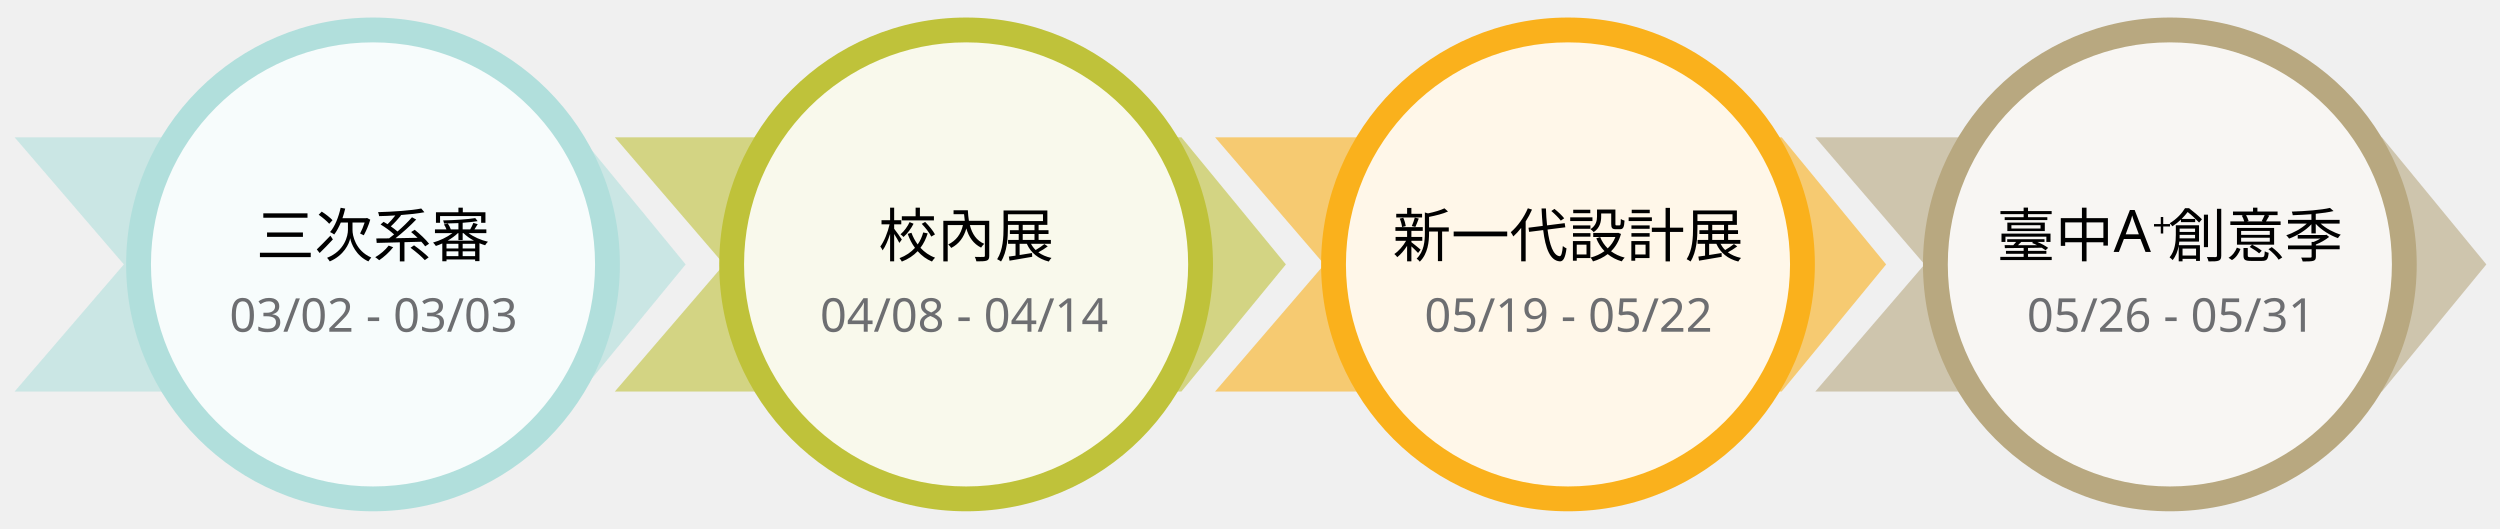
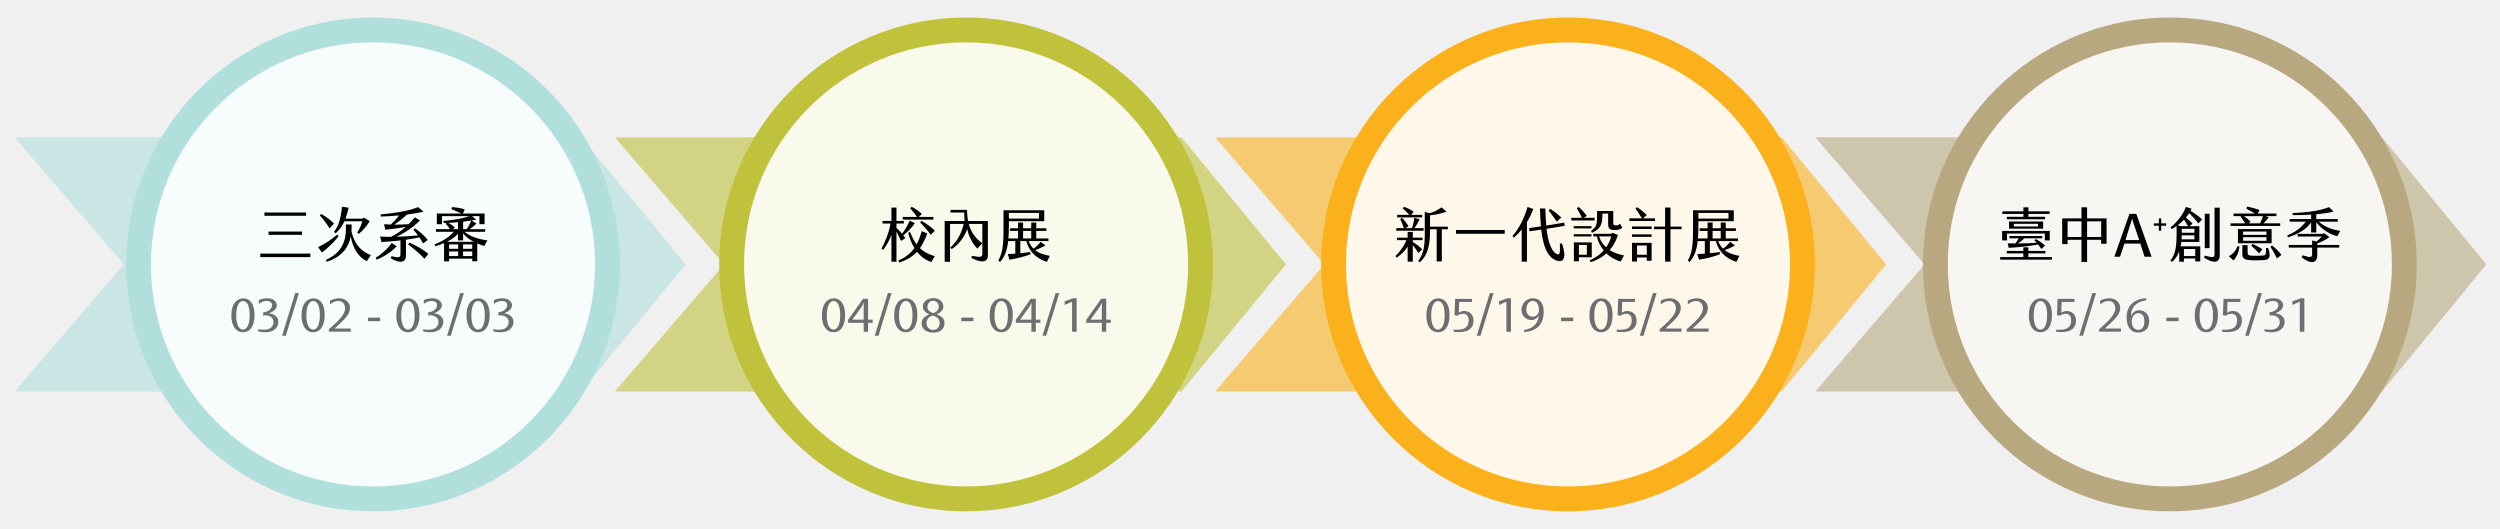
<svg xmlns="http://www.w3.org/2000/svg" version="1.1" id="圖層_1" x="0px" y="0px" width="855.667px" height="181px" viewBox="0 0 855.667 181" enable-background="new 0 0 855.667 181" xml:space="preserve">
-   <polygon opacity="0.6" fill="#B1DFDC" points="198.935,134 5,134 42.39,90.5 5,47 198.935,47 234.681,90.5 " />
-   <polygon opacity="0.6" fill="#BFC23A" points="404.374,134 210.439,134 247.829,90.5 210.439,47 404.374,47 440.119,90.5 " />
-   <polygon opacity="0.6" fill="#FAB11C" points="609.812,134 415.879,134 453.268,90.5 415.879,47 609.812,47 645.559,90.5 " />
-   <polygon opacity="0.6" fill="#B8A880" points="815.251,134 621.316,134 658.707,90.5 621.316,47 815.251,47 850.997,90.5 " />
+   <polygon opacity="0.6" fill="#B1DFDC" enable-background="new    " points="198.935,134 5,134 42.39,90.5 5,47 198.935,47   234.681,90.5 " />
+   <polygon opacity="0.6" fill="#BFC23A" enable-background="new    " points="404.374,134 210.439,134 247.829,90.5 210.439,47   404.374,47 440.119,90.5 " />
+   <polygon opacity="0.6" fill="#FAB11C" enable-background="new    " points="609.812,134 415.879,134 453.267,90.5 415.879,47   609.812,47 645.558,90.5 " />
+   <polygon opacity="0.6" fill="#B8A880" enable-background="new    " points="815.251,134 621.316,134 658.707,90.5 621.316,47   815.251,47 850.998,90.5 " />
  <circle fill="#B1DFDC" cx="127.667" cy="90.5" r="84.5" />
  <circle fill="#BFC23A" cx="330.667" cy="90.5" r="84.5" />
  <circle fill="#FAB11C" cx="536.667" cy="90.5" r="84.5" />
  <circle fill="#B8A880" cx="742.667" cy="90.5" r="84.5" />
-   <circle opacity="0.9" fill="#FFFFFF" cx="127.667" cy="90.5" r="76" />
-   <circle opacity="0.9" fill="#FFFFFF" cx="330.667" cy="90.5" r="76" />
-   <circle opacity="0.9" fill="#FFFFFF" cx="536.667" cy="90.5" r="76" />
-   <circle opacity="0.9" fill="#FFFFFF" cx="742.667" cy="90.5" r="76" />
-   <text transform="matrix(1 0 0 1 87.667 87.877)" font-family="'jf-jinxuan-fresh-Medium-B5pc-H'" font-size="20">三次系審</text>
-   <text transform="matrix(1 0 0 1 78.54 113.5449)" fill="#6D6E71" font-family="'jf-jinxuan-fresh-Medium-B5pc-H'" font-size="16">03/02 - 03/03</text>
-   <text transform="matrix(1 0 0 1 300.667 87.877)" font-family="'jf-jinxuan-fresh-Medium-B5pc-H'" font-size="20">校內展</text>
-   <text transform="matrix(1 0 0 1 280.667 113.5449)" fill="#6D6E71" font-family="'jf-jinxuan-fresh-Medium-B5pc-H'" font-size="16">04/08 - 04/14</text>
-   <text transform="matrix(1 0 0 1 476.667 87.877)" font-family="'jf-jinxuan-fresh-Medium-B5pc-H'" font-size="20">新一代設計展</text>
-   <text transform="matrix(1 0 0 1 487.5479 113.5449)" fill="#6D6E71" font-family="'jf-jinxuan-fresh-Medium-B5pc-H'" font-size="16">05/19 - 05/22</text>
-   <text transform="matrix(1 0 0 1 683.4189 87.877)" font-family="'jf-jinxuan-fresh-Medium-B5pc-H'" font-size="20">臺中A</text>
-   <text transform="matrix(0.583 0 0 0.583 736.6582 81.2168)" font-family="'jf-jinxuan-fresh-Medium-B5pc-H'" font-size="20">+</text>
-   <text transform="matrix(1 0 0 1 741.917 87.877)" font-family="'jf-jinxuan-fresh-Medium-B5pc-H'" font-size="20">創意季</text>
-   <text transform="matrix(1 0 0 1 693.7568 113.5449)" fill="#6D6E71" font-family="'jf-jinxuan-fresh-Medium-B5pc-H'" font-size="16">05/26 - 05/31</text>
+   <circle opacity="0.9" fill="#FFFFFF" enable-background="new    " cx="127.667" cy="90.5" r="76" />
+   <circle opacity="0.9" fill="#FFFFFF" enable-background="new    " cx="330.667" cy="90.5" r="76" />
+   <circle opacity="0.9" fill="#FFFFFF" enable-background="new    " cx="536.667" cy="90.5" r="76" />
+   <circle opacity="0.9" fill="#FFFFFF" enable-background="new    " cx="742.667" cy="90.5" r="76" />
+   <g enable-background="new    ">
+     <path d="M106.211,86.797v1.2H89.087v-1.2H106.211z M104.771,72.733v1.12H90.508v-1.12H104.771z M103.37,79.255v1.12H91.908v-1.12   H103.37z" />
+     <path d="M110.167,86.437l-1.28-1.86c2.601-1.22,4.581-2.681,6.542-4.281l0.48,0.541C114.468,82.716,112.168,84.977,110.167,86.437z    M112.788,78.175c-0.78-1.36-2.081-3.101-3.301-4.421l0.42-0.54c1.721,0.96,3.401,2.221,4.421,3.32L112.788,78.175z    M126.931,87.337l-1.4,2.061c-2.641-1.341-4.661-3.981-5.481-8.442c-0.72,3.621-2.881,6.922-8.242,8.643l-0.3-0.641   c5.741-2.46,6.881-6.901,6.881-10.482v-1.66h1.96c0.02,0.801,0,1.62-0.06,2.44C121.57,84.256,123.871,85.996,126.931,87.337z    M114.329,79.355c1.62-2.141,2.3-4.481,2.72-8.582l2.261,0.3c-0.3,1.4-0.64,2.641-1.061,3.761h5.741l0.621-0.32l1.94,1.181   c-0.76,1.28-2.24,3.181-3.761,4.341l-0.52-0.4c0.92-1.56,1.32-2.521,1.74-3.9h-6.141c-0.76,1.681-1.72,3.021-3,4.121   L114.329,79.355z" />
+     <path d="M128.927,88.877l-0.36-0.64c1.88-1.142,4.061-3.001,5.501-5.081l1.72,1.12C134.468,85.696,132.388,87.417,128.927,88.877z    M138.949,82.056v5.481c0,2.021-1.66,2.98-5.201,0.86l0.24-0.7c2.741,0.64,3.081,0.42,3.081-0.78v-4.621   c-2.521,0.28-5.021,0.479-6.481,0.54l-0.5-1.881c1.16,0.08,2.44,0.12,3.781,0.101c1.801-0.9,3.461-2.061,5.001-3.421   c-2.6,0.54-5.261,0.84-6.961,0.98l-0.48-1.86c0.74,0.04,1.521,0.08,2.32,0.1c1.061-1,1.841-1.8,2.821-3.12   c-2.3,0.22-4.521,0.34-6.201,0.38l-0.12-0.721c4.641-0.46,9.302-1.06,12.863-2.5l1.86,1.54c-1.64,0.42-3.641,0.74-5.701,1   c-1.16,1.141-2.901,2.501-4.281,3.441c1.62,0.02,3.3-0.04,4.841-0.141c0.74-0.74,1.46-1.521,2.141-2.34l1.78,1.06   c-2.46,2.421-5.221,4.261-8.042,5.581c2.661-0.06,5.341-0.26,7.362-0.46c-0.54-0.74-1.06-1.38-1.562-1.94l0.5-0.5   c1.36,0.88,3.4,2.621,4.381,3.98l-1.561,1.201c-0.44-0.78-0.86-1.461-1.28-2.081C142.35,81.535,140.69,81.815,138.949,82.056z    M146.631,86.917l-1.38,1.64c-1.041-1.2-3.461-3.34-5.521-4.881l0.36-0.64C142.39,83.996,145.011,85.496,146.631,86.917z" />
+     <path d="M165.771,84.196c-0.54-0.16-1.44-0.44-2.42-0.86v6.081h-1.721v-0.88h-7.921v0.94h-1.721v-6.262   c-0.94,0.42-1.94,0.761-3,1.061l-0.24-0.66c2.46-0.9,5.081-2.44,6.501-4.281h-6.041v-0.9h4.841c-0.48-0.68-1.04-1.4-1.48-1.84   l0.24-0.3c-0.32,0.02-0.64,0.02-0.96,0.02l-0.12-0.68c4.401-0.36,7.401-1.121,8.982-1.661h-9.442v2.761h-1.76v-3.66h8.362   c-0.96-0.501-2.3-1.061-3.341-1.48l0.16-0.7c1.1,0.06,3.021,0.28,4.381,0.8l-0.64,1.381h7.422v3.66h-1.761v-2.761h-2.521   l1.42,1.221c-0.48,0.1-1.04,0.2-1.66,0.3l1.74,0.98c-0.82,0.88-1.581,1.46-2.38,1.96h5.361v0.9h-7.062   c2.221,1.9,5.461,2.621,7.822,2.94L165.771,84.196z M162.15,82.756c-1.36-0.7-2.74-1.66-3.641-2.921v2.44h-1.76v-2.28   c-0.92,1.061-2.201,1.98-3.761,2.761H162.15z M155.708,77.854l-0.68,0.58h1.721v-2.38c-1.08,0.101-2.201,0.18-3.321,0.22   C154.309,76.715,155.068,77.255,155.708,77.854z M156.809,83.656h-3.101v1.5h3.101V83.656z M156.809,86.057h-3.101v1.58h3.101   V86.057z M161.63,83.656h-3.141v1.5h3.141V83.656z M161.63,86.057h-3.141v1.58h3.141V86.057z M161.29,75.494   c-0.84,0.141-1.78,0.26-2.781,0.38v2.561h1.2C160.39,77.535,160.91,76.494,161.29,75.494z" />
+   </g>
+   <g enable-background="new    ">
+     <path fill="#6D6E71" d="M79.18,107.941c0-3.776,1.729-5.825,4.066-5.825c2.417,0,3.874,2.081,3.874,5.666   c0,3.825-1.505,5.955-4.034,5.938C80.829,113.705,79.18,111.656,79.18,107.941z M85.455,107.848c0-2.771-0.705-4.818-2.305-4.818   c-1.36,0-2.305,1.856-2.305,4.931c0,2.929,0.88,4.851,2.289,4.851C84.719,112.809,85.455,110.729,85.455,107.848z" />
+     <path fill="#6D6E71" d="M90.797,107.927c-0.208,0-0.448,0.017-0.704,0.048v-1.104c1.777-0.128,2.913-1.186,3.025-2.289   c0.096-1.008-0.656-1.568-1.873-1.568c-1.2,0-2,0.512-2.657,1.01v-1.312c0.368-0.177,1.376-0.625,2.929-0.625   c2.513,0,3.345,1.602,3.233,2.577c-0.144,1.312-1.488,2.129-2.545,2.514v0.097c1.425,0.111,2.977,1.104,3.057,2.656   c0.128,1.488-0.864,3.441-3.617,3.745c-1.024,0.112-2.225,0.032-3.233-0.256l-0.096-0.735c1.104,0.191,2.273,0.207,2.961,0.096   c2.145-0.368,2.385-2.081,2.305-2.754C93.614,108.695,92.109,107.895,90.797,107.927z" />
+     <path fill="#6D6E71" d="M102.302,100.309l-4.482,14.613h-1.264l4.481-14.613H102.302z" />
+     <path fill="#6D6E71" d="M103.196,107.941c0-3.776,1.729-5.825,4.066-5.825c2.417,0,3.874,2.081,3.874,5.666   c0,3.825-1.505,5.955-4.034,5.938C104.845,113.705,103.196,111.656,103.196,107.941z M109.471,107.848   c0-2.771-0.705-4.818-2.305-4.818c-1.36,0-2.305,1.856-2.305,4.931c0,2.929,0.88,4.851,2.289,4.851   C108.734,112.809,109.471,110.729,109.471,107.848z" />
+     <path fill="#6D6E71" d="M119.791,105.35c0,2.098-1.504,3.617-4.129,6.034l-1.057,0.978v0.096h5.442v1.057h-7.475v-0.848   l1.265-1.104c2.689-2.354,4.29-4.338,4.29-6.035c0-1.072-0.624-2.514-2.337-2.514c-1.136,0-2.145,0.576-2.849,1.186v-1.312   c0.72-0.353,1.873-0.801,3.121-0.801C118.526,102.084,119.791,103.812,119.791,105.35z" />
+     <path fill="#6D6E71" d="M130.109,108.711v1.217h-4.178v-1.217H130.109z" />
+     <path fill="#6D6E71" d="M135.643,107.941c0-3.776,1.729-5.825,4.066-5.825c2.417,0,3.874,2.081,3.874,5.666   c0,3.825-1.505,5.955-4.034,5.938C137.292,113.705,135.643,111.656,135.643,107.941z M141.918,107.848   c0-2.771-0.705-4.818-2.305-4.818c-1.36,0-2.305,1.856-2.305,4.931c0,2.929,0.88,4.851,2.289,4.851   C141.182,112.809,141.918,110.729,141.918,107.848z" />
+     <path fill="#6D6E71" d="M147.26,107.927c-0.208,0-0.448,0.017-0.704,0.048v-1.104c1.777-0.128,2.913-1.186,3.025-2.289   c0.096-1.008-0.656-1.568-1.873-1.568c-1.2,0-2,0.512-2.657,1.01v-1.312c0.368-0.177,1.376-0.625,2.929-0.625   c2.513,0,3.345,1.602,3.233,2.577c-0.144,1.312-1.488,2.129-2.545,2.514v0.097c1.425,0.111,2.977,1.104,3.057,2.656   c0.128,1.488-0.864,3.441-3.617,3.745c-1.024,0.112-2.225,0.032-3.233-0.256l-0.096-0.735c1.104,0.191,2.273,0.207,2.961,0.096   c2.145-0.368,2.385-2.081,2.305-2.754C150.077,108.695,148.572,107.895,147.26,107.927z" />
+     <path fill="#6D6E71" d="M158.765,100.309l-4.482,14.613h-1.264l4.481-14.613H158.765z" />
+     <path fill="#6D6E71" d="M159.659,107.941c0-3.776,1.729-5.825,4.066-5.825c2.417,0,3.874,2.081,3.874,5.666   c0,3.825-1.505,5.955-4.034,5.938C161.308,113.705,159.659,111.656,159.659,107.941z M165.934,107.848   c0-2.771-0.705-4.818-2.305-4.818c-1.36,0-2.305,1.856-2.305,4.931c0,2.929,0.88,4.851,2.289,4.851   C165.197,112.809,165.934,110.729,165.934,107.848z" />
+     <path fill="#6D6E71" d="M171.275,107.927c-0.208,0-0.448,0.017-0.704,0.048v-1.104c1.777-0.128,2.913-1.186,3.025-2.289   c0.096-1.008-0.656-1.568-1.873-1.568c-1.2,0-2,0.512-2.657,1.01v-1.312c0.368-0.177,1.376-0.625,2.929-0.625   c2.513,0,3.345,1.602,3.233,2.577c-0.144,1.312-1.488,2.129-2.545,2.514v0.097c1.425,0.111,2.977,1.104,3.057,2.656   c0.128,1.488-0.864,3.441-3.617,3.745c-1.024,0.112-2.225,0.032-3.233-0.256l-0.096-0.735c1.104,0.191,2.273,0.207,2.961,0.096   c2.145-0.368,2.385-2.081,2.305-2.754C174.093,108.695,172.588,107.895,171.275,107.927z" />
+   </g>
+   <g enable-background="new    ">
+     <path d="M306.828,79.235v10.342h-1.72v-9.182c-0.62,1.66-1.761,3.78-2.821,5.121l-0.561-0.46c1.081-1.961,2.521-5.262,3.062-8.542   h-2.721v-0.9h3.041v-4.562h1.72v4.562h2.521v0.9h-2.521v1.5c0.6,0.54,1.3,1.261,1.899,1.961c0.921-1.12,1.921-2.701,2.602-4.441   l1.781,0.84c-0.9,1.461-2.581,3.142-3.941,4.161c0.28,0.36,0.521,0.681,0.7,0.98l-1.48,0.94   C308.028,81.596,307.389,80.315,306.828,79.235z M314.85,84.937c1.28,1.22,2.86,2.061,5.081,2.761l-1.18,2   c-1.94-0.7-3.561-1.84-4.901-3.521c-1.479,1.601-3.42,2.841-6.08,3.66l-0.28-0.66c2.581-1.18,4.241-2.521,5.48-4.28   c-0.88-1.421-1.581-3.141-2.141-5.201l0.64-0.32c0.721,1.74,1.42,3.141,2.262,4.281c0.699-1.28,1.239-2.781,1.779-4.541l1.86,0.78   C316.69,81.815,315.89,83.496,314.85,84.937z M319.451,75.154h-10.482v-0.9h4.921c-0.68-0.94-1.54-2.061-2.319-2.921l0.439-0.58   c1.16,0.601,2.562,1.541,3.501,2.461l-1.021,1.04h4.961V75.154z M315.31,75.595c1.301,0.64,3.281,1.92,4.661,3.4l-1.439,1.34   c-1.26-1.72-2.4-3.021-3.602-4.181L315.31,75.595z" />
+     <path d="M338.111,75.635v11.922c0,1.98-1.9,2.741-5.642,0.7l0.181-0.7c3.221,0.66,3.58,0.34,3.58-0.68V76.635h-4.66   c0.68,2.58,2.061,4.721,4.621,6.642l-1.661,1.82c-1.7-1.621-3.102-4.562-3.48-6.762c-0.6,1.94-2.479,5.181-5.321,6.922   l-0.439-0.601c2.621-2.221,3.98-5.461,4.541-8.021h-4.661v12.982h-1.84V75.635h6.801c-0.04-0.9-0.12-2.161-0.1-2.901h-4.722v-0.899   h5.661c0.021,1.359,0.14,2.62,0.36,3.801L338.111,75.635L338.111,75.635z" />
+     <path d="M359.331,87.577l-1.021,2.04c-2.181-0.64-5.802-2.42-7.021-7.102h-2.061v4.161c1.28-0.12,2.48-0.28,3.341-0.42l0.159,0.72   c-1.8,0.801-5.08,1.601-7.222,1.9l-0.58-1.94c0.74,0,1.642-0.04,2.581-0.1v-4.321h-2.439c-0.381,3.261-1.221,5.461-2.781,7.142   l-0.58-0.46c1.88-3.301,1.761-7.382,1.761-13.283v-3.94h13.943v3.741h-12.104v1.5c0,1.641-0.04,3.101-0.159,4.4h3.301v-2.58h-2.741   v-0.9h2.741v-1.96h1.72v1.96h2.781v-1.96h1.72v1.96h3.461v0.9h-3.461v2.58h4.182v0.9h-6.782c0.42,1.101,1.021,1.94,1.681,2.601   c0.84-0.62,1.78-1.48,2.439-2.341l1.601,1.241c-1.3,0.739-2.521,1.26-3.479,1.6C355.89,86.856,357.791,87.276,359.331,87.577z    M345.308,74.814h10.303v-1.94h-10.303V74.814z M350.169,81.615h2.781v-2.58h-2.781V81.615z" />
+   </g>
+   <g enable-background="new    ">
+     <path fill="#6D6E71" d="M281.307,107.941c0-3.776,1.729-5.825,4.066-5.825c2.417,0,3.874,2.081,3.874,5.666   c0,3.825-1.505,5.955-4.034,5.938C282.956,113.705,281.307,111.656,281.307,107.941z M287.582,107.848   c0-2.771-0.705-4.818-2.305-4.818c-1.36,0-2.305,1.856-2.305,4.931c0,2.929,0.88,4.851,2.289,4.851   C286.846,112.809,287.582,110.729,287.582,107.848z" />
+     <path fill="#6D6E71" d="M295.373,102.275h1.745v7.14h1.569v1.058h-1.569v3.058h-1.504v-3.058h-5.33v-1.01L295.373,102.275z    M295.613,105.51c0-0.593,0.016-1.169,0.063-1.761h-0.096c-0.32,0.672-0.608,1.168-0.96,1.681l-2.833,3.891v0.096h3.826   L295.613,105.51L295.613,105.51z" />
+     <path fill="#6D6E71" d="M305.149,100.309l-4.482,14.613h-1.264l4.48-14.613H305.149z" />
+     <path fill="#6D6E71" d="M306.042,107.941c0-3.776,1.729-5.825,4.066-5.825c2.417,0,3.874,2.081,3.874,5.666   c0,3.825-1.506,5.955-4.034,5.938C307.691,113.705,306.042,111.656,306.042,107.941z M312.317,107.848   c0-2.771-0.705-4.818-2.306-4.818c-1.359,0-2.305,1.856-2.305,4.931c0,2.929,0.88,4.851,2.289,4.851   C311.581,112.809,312.317,110.729,312.317,107.848z" />
+     <path fill="#6D6E71" d="M317.963,107.639v-0.096c-1.28-0.593-2.113-1.473-2.113-2.609c0-1.761,1.602-2.896,3.635-2.896   c2.225,0,3.393,1.425,3.393,2.816c0,1.328-0.768,2.002-2.177,2.674v0.096c1.424,0.527,2.577,1.361,2.577,2.834   c0,2.225-1.457,3.393-3.906,3.377c-2.385-0.016-3.921-1.2-3.921-3.186C315.451,109.127,316.571,108.247,317.963,107.639z    M319.372,112.921c1.393,0,2.241-1.071,2.241-2.337c0-1.345-0.832-2.177-2.385-2.562c-1.346,0.354-2.113,1.394-2.113,2.466   C317.051,111.656,317.916,112.921,319.372,112.921z M321.309,105.014c0-0.896-0.527-2.064-1.937-2.064   c-1.265,0-1.938,1.057-1.953,2.033c-0.016,1.119,0.752,1.824,2.065,2.177C320.493,106.838,321.309,106.038,321.309,105.014z" />
+     <path fill="#6D6E71" d="M333.18,108.711v1.217h-4.178v-1.217H333.18z" />
+     <path fill="#6D6E71" d="M338.714,107.941c0-3.776,1.729-5.825,4.066-5.825c2.417,0,3.874,2.081,3.874,5.666   c0,3.825-1.506,5.955-4.034,5.938C340.363,113.705,338.714,111.656,338.714,107.941z M344.988,107.848   c0-2.771-0.704-4.818-2.306-4.818c-1.359,0-2.305,1.856-2.305,4.931c0,2.929,0.88,4.851,2.289,4.851   C344.252,112.809,344.988,110.729,344.988,107.848z" />
+     <path fill="#6D6E71" d="M352.78,102.275h1.745v7.14h1.568v1.058h-1.568v3.058h-1.504v-3.058h-5.33v-1.01L352.78,102.275z    M353.02,105.51c0-0.593,0.017-1.169,0.064-1.761h-0.096c-0.32,0.672-0.608,1.168-0.96,1.681l-2.833,3.891v0.096h3.826v-3.906   H353.02z" />
+     <path fill="#6D6E71" d="M362.556,100.309l-4.481,14.613h-1.264l4.48-14.613H362.556z" />
+     <path fill="#6D6E71" d="M366.843,103.301l-2.433,1.072v-1.266l2.913-1.023h1.185v11.461h-1.568v-10.244H366.843z" />
+     <path fill="#6D6E71" d="M376.875,102.275h1.745v7.14h1.569v1.058h-1.569v3.058h-1.504v-3.058h-5.33v-1.01L376.875,102.275z    M377.116,105.51c0-0.593,0.016-1.169,0.063-1.761h-0.096c-0.32,0.672-0.608,1.168-0.96,1.681l-2.833,3.891v0.096h3.826   L377.116,105.51L377.116,105.51z" />
+   </g>
+   <g enable-background="new    ">
+     <path d="M483.548,83.876v5.682h-1.76v-5.142c-0.74,1.141-1.9,2.521-3.742,3.761l-0.439-0.56c1.42-1.2,3.041-3.562,3.762-5.422   h-3.201v-0.859h3.621v-1.961h1.76v1.961h3.361v0.859h-3.361v0.641c0.98,0.6,2.201,1.4,3.221,2.5l-1.279,1.241   C484.849,85.557,484.167,84.696,483.548,83.876z M487.25,78.975h-9.361v-0.899h2.619c-0.34-0.98-0.84-2.261-1.26-3.121l0.6-0.4   c0.781,0.74,1.74,1.98,2.264,2.921l-1.162,0.601h2.342c0.379-1.12,0.68-2.601,0.799-3.562l1.801,0.58   c-0.459,0.961-1.16,2.141-1.82,2.981h3.182v0.899H487.25z M486.769,74.414h-8.582v-0.88h4.182c-0.701-0.761-1.441-1.48-2.221-2.161   l0.359-0.6c1.041,0.36,2.26,0.92,3.342,1.681l-0.82,1.08h3.74V74.414z M495.55,78.475h-2.061v11.003h-1.762V78.475h-2.279v0.801   c0,5.161-1.039,8.382-3.521,10.502l-0.541-0.48c1.9-2.34,2.264-5.141,2.264-9.361v-7.402l1.658,0.44c1.541-0.44,2.781-1.061,4.08-2   l1.723,1.46c-1.803,0.641-3.66,1.08-5.662,1.261v3.881h6.102V78.475z" />
+     <path d="M515.011,78.715v1.301h-16.664v-1.301H515.011z" />
+     <path d="M522.628,75.994v13.563h-1.801V78.575c-0.801,0.979-1.701,1.92-2.701,2.78l-0.48-0.58c2.121-2.421,4.002-5.741,5.162-9.922   l1.98,0.66C524.25,72.974,523.548,74.514,522.628,75.994z M534.63,83.356c1.68,4.78,0.621,7.121-2.541,5.541   c-2.16-1.08-3.84-3.861-4.58-10.303c-1.32,0.2-2.66,0.4-3.98,0.58l-0.18-1.12c1.34-0.18,2.699-0.38,4.061-0.58   c-0.18-1.88-0.26-3.94-0.34-6.121h1.84c0.08,2.221,0.18,4.201,0.32,5.841c2.039-0.3,4.102-0.64,6.16-1l0.16,1.101   c-2.061,0.359-4.141,0.7-6.221,1.02c0.461,4.102,1.541,7.562,3.361,8.562c1.379,0.76,1.277-0.74,1.197-3.521H534.63z    M532.832,75.854c-0.842-1.32-1.82-2.581-2.762-3.781l0.461-0.561c1.34,0.78,2.58,1.7,3.84,2.92L532.832,75.854z" />
+     <path d="M545.769,75.454h-7.963v-0.9h3.643c-0.561-1.18-1.301-2.521-1.74-3.28l0.539-0.46c0.9,0.7,2.141,2.021,2.842,3.08l-1,0.66   h3.699L545.769,75.454z M544.689,77.395v0.78h-6.062v-0.78H544.689z M544.689,80.936h-6.062v-0.78h6.062V80.936z M544.808,88.057   h-4.4v1.36h-1.721v-6.461h6.121V88.057L544.808,88.057z M543.128,83.836h-2.721v3.341h2.721V83.836z M554.71,89.518   c-1.24-0.32-3.18-1.16-4.881-2.781c-1.42,1.261-3.182,2.301-5.4,3.001l-0.301-0.66c2.061-0.9,3.621-2.08,4.762-3.36   c-1.021-1.24-1.881-2.821-2.342-4.802h-1.199v-0.899h6.08l0.5-0.341l1.842,0.761c-0.58,1.82-1.5,3.601-2.82,5.161   c1.82,1.16,3.779,1.58,4.881,1.82L554.71,89.518z M546.628,73.974v-1.76h5.541v4.041c0,0.62,0.102,0.88,0.82,0.88   c0.619,0,0.979-0.061,1.5-0.561l0.762,1.381c-0.5,0.52-1.342,0.78-2.562,0.78c-1.84,0-2.279-0.5-2.279-2.201v-3.42h-1.98v0.92   c0,3.301-1.16,4.541-3.521,5.641l-0.359-0.62C546.25,77.734,546.628,77.215,546.628,73.974z M549.73,84.656   c0.9-1.26,1.439-2.58,1.74-3.741h-4.162C547.849,82.536,548.708,83.756,549.73,84.656z" />
+     <path d="M566.429,75.635h-8.723v-0.9h4.262c-0.701-1.16-1.641-2.601-2.182-3.321l0.5-0.52c1.002,0.62,2.301,1.64,3.342,2.721   l-1.281,1.12h4.082V75.635z M558.568,80.235h6.721v0.84h-6.721V80.235z M558.587,77.515h6.721v0.86h-6.721V77.515z M558.587,83.116   h6.701v6.141h-1.643v-1.14h-3.34v1.4h-1.721v-6.401H558.587z M560.308,87.197h3.34v-3.181h-3.34V87.197z M575.55,77.555v0.9h-3.801   v11.103h-1.84V78.455h-3.781v-0.9h3.781v-6.521h1.84v6.521L575.55,77.555L575.55,77.555z" />
+     <path d="M595.332,87.577l-1.021,2.04c-2.18-0.64-5.801-2.42-7.02-7.102h-2.061v4.161c1.279-0.12,2.48-0.28,3.342-0.42l0.158,0.72   c-1.801,0.801-5.082,1.601-7.223,1.9l-0.58-1.94c0.74,0,1.641-0.04,2.582-0.1v-4.321h-2.441c-0.379,3.261-1.221,5.461-2.779,7.142   l-0.58-0.46c1.881-3.301,1.762-7.382,1.762-13.283v-3.94h13.941v3.741h-12.104v1.5c0,1.641-0.039,3.101-0.16,4.4h3.303v-2.58h-2.74   v-0.9h2.74v-1.96h1.721v1.96h2.779v-1.96h1.721v1.96h3.461v0.9h-3.461v2.58h4.182v0.9h-6.781c0.42,1.101,1.02,1.94,1.68,2.601   c0.84-0.62,1.781-1.48,2.441-2.341l1.6,1.241c-1.301,0.739-2.521,1.26-3.48,1.6C591.89,86.856,593.791,87.276,595.332,87.577z    M581.308,74.814h10.303v-1.94h-10.303V74.814z M586.169,81.615h2.779v-2.58h-2.779V81.615z" />
+   </g>
+   <g enable-background="new    ">
+     <path fill="#6D6E71" d="M488.187,107.941c0-3.776,1.73-5.825,4.066-5.825c2.418,0,3.873,2.081,3.873,5.666   c0,3.825-1.504,5.955-4.033,5.938C489.837,113.705,488.187,111.656,488.187,107.941z M494.462,107.848   c0-2.771-0.705-4.818-2.305-4.818c-1.361,0-2.307,1.856-2.307,4.931c0,2.929,0.881,4.851,2.289,4.851   C493.726,112.809,494.462,110.729,494.462,107.848z" />
+     <path fill="#6D6E71" d="M497.595,113.577l-0.111-0.736c3.537,0.192,5.09-0.575,5.186-2.978c0.08-1.922-0.863-2.465-1.84-2.465   c-0.992,0-1.617,0.287-1.92,0.672l-1.074-0.176l0.209-5.604h5.762v1.057h-4.385l-0.129,3.569l0.064,0.063   c0.305-0.176,0.992-0.561,1.809-0.543c1.664,0.016,3.17,1.136,3.17,3.201C504.335,113.018,501.726,113.993,497.595,113.577z" />
+     <path fill="#6D6E71" d="M511.199,100.309l-4.482,14.613h-1.264l4.48-14.613H511.199z" />
+     <path fill="#6D6E71" d="M515.486,103.301l-2.434,1.072v-1.266l2.912-1.023h1.186v11.461h-1.568v-10.244H515.486z" />
+     <path fill="#6D6E71" d="M526.669,108.167l-0.08-0.032c-0.305,0.576-1.152,1.408-2.369,1.408c-2.064,0-3.473-1.536-3.473-3.457   c0-2.129,1.6-4.002,3.938-4.002c2.336,0,3.666,1.729,3.666,4.594c0,4.45-2.434,6.627-6.596,7.027l-0.145-0.736   C524.99,112.376,526.382,110.536,526.669,108.167z M526.605,106.95c0.064-0.16,0.129-0.562,0.129-0.8   c0-1.586-0.545-3.153-2.16-3.153c-1.377,0-2.162,1.408-2.162,2.993c0,1.393,0.85,2.4,2.178,2.4   C525.55,108.391,526.189,107.91,526.605,106.95z" />
+     <path fill="#6D6E71" d="M538.46,108.711v1.217h-4.178v-1.217H538.46z" />
+     <path fill="#6D6E71" d="M543.996,107.941c0-3.776,1.729-5.825,4.064-5.825c2.418,0,3.875,2.081,3.875,5.666   c0,3.825-1.506,5.955-4.033,5.938C545.644,113.705,543.996,111.656,543.996,107.941z M550.269,107.848   c0-2.771-0.703-4.818-2.305-4.818c-1.359,0-2.305,1.856-2.305,4.931c0,2.929,0.881,4.851,2.289,4.851   C549.535,112.809,550.269,110.729,550.269,107.848z" />
+     <path fill="#6D6E71" d="M553.404,113.577l-0.113-0.736c3.539,0.192,5.092-0.575,5.188-2.978c0.08-1.922-0.863-2.465-1.842-2.465   c-0.992,0-1.615,0.287-1.92,0.672l-1.072-0.176l0.207-5.604h5.764v1.057h-4.387l-0.129,3.569l0.064,0.063   c0.305-0.176,0.992-0.561,1.809-0.543c1.666,0.016,3.17,1.136,3.17,3.201C560.142,113.018,557.533,113.993,553.404,113.577z" />
+     <path fill="#6D6E71" d="M567.005,100.309l-4.482,14.613h-1.264l4.48-14.613H567.005z" />
+     <path fill="#6D6E71" d="M575.279,105.35c0,2.098-1.506,3.617-4.131,6.034l-1.057,0.978v0.096h5.443v1.057h-7.477v-0.848   l1.266-1.104c2.688-2.354,4.289-4.338,4.289-6.035c0-1.072-0.623-2.514-2.336-2.514c-1.139,0-2.146,0.576-2.852,1.186v-1.312   c0.721-0.353,1.873-0.801,3.121-0.801C574.013,102.084,575.279,103.812,575.279,105.35z" />
+     <path fill="#6D6E71" d="M584.542,105.35c0,2.098-1.506,3.617-4.131,6.034l-1.057,0.978v0.096h5.443v1.057h-7.477v-0.848   l1.266-1.104c2.689-2.354,4.289-4.338,4.289-6.035c0-1.072-0.623-2.514-2.336-2.514c-1.137,0-2.146,0.576-2.852,1.186v-1.312   c0.723-0.353,1.873-0.801,3.121-0.801C583.277,102.084,584.542,103.812,584.542,105.35z" />
+   </g>
+   <g enable-background="new    ">
+     <path d="M702.283,87.977v0.9h-17.684v-0.9h7.922v-1.24h-5.66v-0.84h5.66v-1.24h1.721v1.24h5.842v0.84h-5.842v1.24H702.283z    M686.939,82.275h-1.68v-3.24h16.303v3.24h-1.68v-2.34h-12.943V82.275z M692.541,73.233h-7.221v-0.899h7.221v-1.381h1.721v1.381   h7.281v0.899h-7.281v0.98h5.701v0.841H686.88v-0.841h5.66V73.233L692.541,73.233z M689.781,83.336   c0.479-0.58,0.84-1.101,1.16-1.761h-3.16v-0.8h11.223v0.8H692.8c-0.6,0.66-1.398,1.28-2.119,1.761c2.1-0.02,4.561-0.1,6.4-0.24   c-0.24-0.28-0.48-0.54-0.74-0.8l0.381-0.48c1.1,0.54,2.18,1.261,3.221,2.24l-1.221,1.161c-0.34-0.48-0.74-1.021-1.141-1.541   c-3.221,0.66-8.482,1.101-10.082,1.141l-0.32-1.54C687.82,83.316,688.72,83.336,689.781,83.336z M687.621,78.275v-2.441h11.682   v2.441H687.621z M689.259,77.515h8.303v-0.92h-8.303V77.515z" />
+     <path d="M707.66,82.076v1.479h-1.84v-8.802h6.602v-3.801h1.92v3.801h6.662v8.682h-1.842v-1.359h-4.82v7.581h-1.92v-7.581H707.66   L707.66,82.076z M712.421,75.754h-4.762v5.361h4.762V75.754z M719.162,75.754h-4.82v5.361h4.82V75.754z" />
+     <path d="M732.56,83.376h-5.461l-1.479,4.501h-1.961l5.182-14.684h2.34l5.24,14.684h-2.4L732.56,83.376z M729.839,75.034h-0.119   c-0.24,0.82-0.52,1.66-0.82,2.48l-1.4,4.661h4.662l-1.641-4.921C730.259,76.515,730.021,75.774,729.839,75.034z" />
+   </g>
+   <g enable-background="new    ">
+     <path d="M741.39,77.253h-1.678v1.726h-0.805v-1.726h-1.726v-0.804h1.726v-1.679h0.805v1.679h1.678V77.253z" />
+   </g>
+   <g enable-background="new    ">
+     <path d="M749.298,72.934c-0.34,0.54-0.739,1.061-1.16,1.561c0.801,0.54,1.581,1.221,2.301,2.021l-1.061,0.9h3.381v5.381h-6.16   c-0.061,0.54-0.141,1.04-0.24,1.521h6.721v5.161h-1.721v-1.021h-3.881v1.12h-1.6v-3.581c-0.58,1.601-1.44,2.781-2.48,3.642   l-0.521-0.5c1.7-2.181,2.101-4.441,2.101-9.543v-2.24c-0.54,0.4-1.1,0.74-1.66,1.061l-0.42-0.561c2.2-1.84,4.381-4.421,5.24-7.041   l1.98,0.62c-0.119,0.26-0.239,0.5-0.379,0.76c1.619,0.94,3.221,2.121,3.98,2.94l-1.32,1.341   C751.64,75.414,750.48,74.094,749.298,72.934z M747.539,75.174c-0.68,0.7-1.44,1.36-2.24,1.961l1.301,0.28h2.34   C748.5,76.654,747.999,75.854,747.539,75.174z M751.08,81.916v-1.36h-4.342c0,0.479-0.02,0.92-0.059,1.36H751.08z M751.08,78.314   h-4.361l0.02,1.341h4.342V78.314z M747.478,85.217v2.42h3.881v-2.42H747.478z M759.742,71.073v16.304   c0,2.521-2.001,2.98-5.361,0.82l0.24-0.681c2.68,0.641,3.34,0.761,3.34-0.52V71.073H759.742z M756.261,84.937h-1.641V73.154h1.641   V84.937z" />
+     <path d="M765.779,84.216l0.72,0.181c-0.22,1.96-1.021,3.74-2.081,4.761l-1.52-1.48C764.318,86.816,765.199,85.977,765.779,84.216z    M780.441,77.335h-17.003v-0.9h5.021c-0.58-0.94-1.14-1.681-1.58-2.32l0.12-0.141h-2.521v-0.899h7.302   c-0.96-0.58-1.9-1.121-2.901-1.661l0.201-0.68c1.14,0.18,2.74,0.54,4.301,1.2l-0.641,1.141h6.401v0.899H775.5l1,0.44   c-0.58,0.76-1.16,1.44-1.8,2.021h5.74V77.335z M777.501,83.256h-11.523v-4.861h11.523V83.256z M776.3,84.876   c0.9,2.661,0.78,3.981-1.359,4.142c-1.261,0.1-2.922,0.14-4.361,0.06c-2-0.12-3.102-0.38-3.102-2v-3.181h1.801v2.32   c0,0.94,0.26,1.26,1.44,1.3c1.54,0.061,2.921,0.04,3.86-0.06c0.9-0.101,1.081-0.32,1.001-2.561L776.3,84.876z M775.74,79.235   h-8.001v1.16h8.001V79.235z M775.74,81.195h-8.001v1.221h8.001V81.195z M770.299,75.935l-0.66,0.5h3.881   c0.44-0.78,0.761-1.54,1.04-2.461h-6.562C768.839,74.514,769.74,75.234,770.299,75.935z M770.559,84.116l0.341-0.601   c1.06,0.4,2.38,1.041,3.42,1.801l-1.08,1.4C772.36,85.776,771.299,84.796,770.559,84.116z M780.861,87.276l-1.56,1.161   c-0.7-1.461-1.32-2.641-2.2-3.941l0.539-0.46C778.721,84.816,779.982,85.996,780.861,87.276z" />
+     <path d="M783.097,81.216l-0.26-0.641c2.9-1.16,4.861-2.721,6.342-4.701h-5.481v-0.899h7.321v-1.501   c-2.34,0.141-4.641,0.181-6.261,0.141l-0.12-0.7c5.941-0.221,9.723-0.921,12.502-2.021l1.581,1.48   c-1.36,0.439-3.581,0.76-5.941,0.96v1.641h7.362v0.899h-6.502c2.42,2.121,4.941,2.741,7.342,3.161l-1,1.801   c-1.961-0.421-5.102-1.98-7.202-4.802v3.521h-1.761v-3.46C789.5,78.375,786.638,80.155,783.097,81.216z M793.12,83.836h7.522v0.9   h-7.522v2.78c0,2.061-1.64,3.421-5.341,0.54l0.279-0.68c2.801,0.9,3.301,0.7,3.301-0.38v-2.261h-8.001v-0.9h8.001v-1.521   l1.501,0.341c0.66-0.48,1.3-1.081,1.8-1.701h-8.241v-0.899h8.542l0.48-0.261l1.859,1.32c-1,0.881-3,1.78-4.181,2.221V83.836z" />
+   </g>
+   <g enable-background="new    ">
+     <path fill="#6D6E71" d="M694.396,107.941c0-3.776,1.73-5.825,4.066-5.825c2.418,0,3.873,2.081,3.873,5.666   c0,3.825-1.504,5.955-4.033,5.938C696.046,113.705,694.396,111.656,694.396,107.941z M700.671,107.848   c0-2.771-0.705-4.818-2.305-4.818c-1.361,0-2.307,1.856-2.307,4.931c0,2.929,0.881,4.851,2.289,4.851   C699.935,112.809,700.671,110.729,700.671,107.848z" />
+     <path fill="#6D6E71" d="M703.804,113.577l-0.111-0.736c3.537,0.192,5.09-0.575,5.186-2.978c0.08-1.922-0.863-2.465-1.84-2.465   c-0.992,0-1.617,0.287-1.92,0.672l-1.074-0.176l0.209-5.604h5.762v1.057h-4.385l-0.129,3.569l0.064,0.063   c0.305-0.176,0.992-0.561,1.809-0.543c1.664,0.016,3.17,1.136,3.17,3.201C710.544,113.018,707.935,113.993,703.804,113.577z" />
+     <path fill="#6D6E71" d="M717.408,100.309l-4.482,14.613h-1.264l4.48-14.613H717.408z" />
+     <path fill="#6D6E71" d="M725.679,105.35c0,2.098-1.504,3.617-4.129,6.034l-1.057,0.978v0.096h5.441v1.057h-7.477v-0.848   l1.266-1.104c2.689-2.354,4.289-4.338,4.289-6.035c0-1.072-0.623-2.514-2.336-2.514c-1.137,0-2.146,0.576-2.85,1.186v-1.312   c0.721-0.353,1.873-0.801,3.121-0.801C724.416,102.084,725.679,103.812,725.679,105.35z" />
+     <path fill="#6D6E71" d="M731.806,113.816c-2.816,0-3.922-2.32-3.922-5.17c0-4.002,2.385-6.211,6.627-6.61l0.113,0.753   c-3.314,0.416-5.283,2.32-5.268,5.201l0.08,0.017c0.385-0.864,1.328-1.841,2.785-1.825c2.127,0.018,3.395,1.745,3.395,3.649   C735.617,111.912,734.576,113.816,731.806,113.816z M731.871,107.175c-1.184,0-2.256,1.104-2.256,2.753   c0,1.872,0.912,2.978,2.256,2.978c1.232,0,2.082-1.024,2.082-2.929C733.953,107.975,733.054,107.175,731.871,107.175z" />
+     <path fill="#6D6E71" d="M745.646,108.711v1.217h-4.178v-1.217H745.646z" />
+     <path fill="#6D6E71" d="M751.179,107.941c0-3.776,1.73-5.825,4.066-5.825c2.418,0,3.873,2.081,3.873,5.666   c0,3.825-1.504,5.955-4.033,5.938C752.83,113.705,751.179,111.656,751.179,107.941z M757.455,107.848   c0-2.771-0.703-4.818-2.305-4.818c-1.359,0-2.305,1.856-2.305,4.931c0,2.929,0.879,4.851,2.289,4.851   C756.718,112.809,757.455,110.729,757.455,107.848z" />
+     <path fill="#6D6E71" d="M760.587,113.577l-0.111-0.736c3.537,0.192,5.09-0.575,5.186-2.978c0.08-1.922-0.863-2.465-1.84-2.465   c-0.992,0-1.617,0.287-1.922,0.672l-1.072-0.176l0.209-5.604h5.762v1.057h-4.385l-0.129,3.569l0.064,0.063   c0.305-0.176,0.992-0.561,1.809-0.543c1.664,0.016,3.17,1.136,3.17,3.201C767.328,113.018,764.718,113.993,760.587,113.577z" />
+     <path fill="#6D6E71" d="M774.191,100.309l-4.482,14.613h-1.264l4.48-14.613H774.191z" />
+     <path fill="#6D6E71" d="M777.486,107.927c-0.209,0-0.449,0.017-0.705,0.048v-1.104c1.777-0.128,2.914-1.186,3.025-2.289   c0.096-1.008-0.656-1.568-1.873-1.568c-1.199,0-2,0.512-2.656,1.01v-1.312c0.367-0.177,1.377-0.625,2.93-0.625   c2.512,0,3.344,1.602,3.232,2.577c-0.145,1.312-1.488,2.129-2.545,2.514v0.097c1.424,0.111,2.977,1.104,3.057,2.656   c0.129,1.488-0.863,3.441-3.617,3.745c-1.023,0.112-2.225,0.032-3.232-0.256l-0.098-0.735c1.105,0.191,2.273,0.207,2.963,0.096   c2.146-0.368,2.385-2.081,2.305-2.754C780.302,108.695,778.798,107.895,777.486,107.927z" />
+     <path fill="#6D6E71" d="M787.039,103.301l-2.434,1.072v-1.266l2.912-1.023h1.186v11.461h-1.568v-10.244H787.039z" />
+   </g>
</svg>
